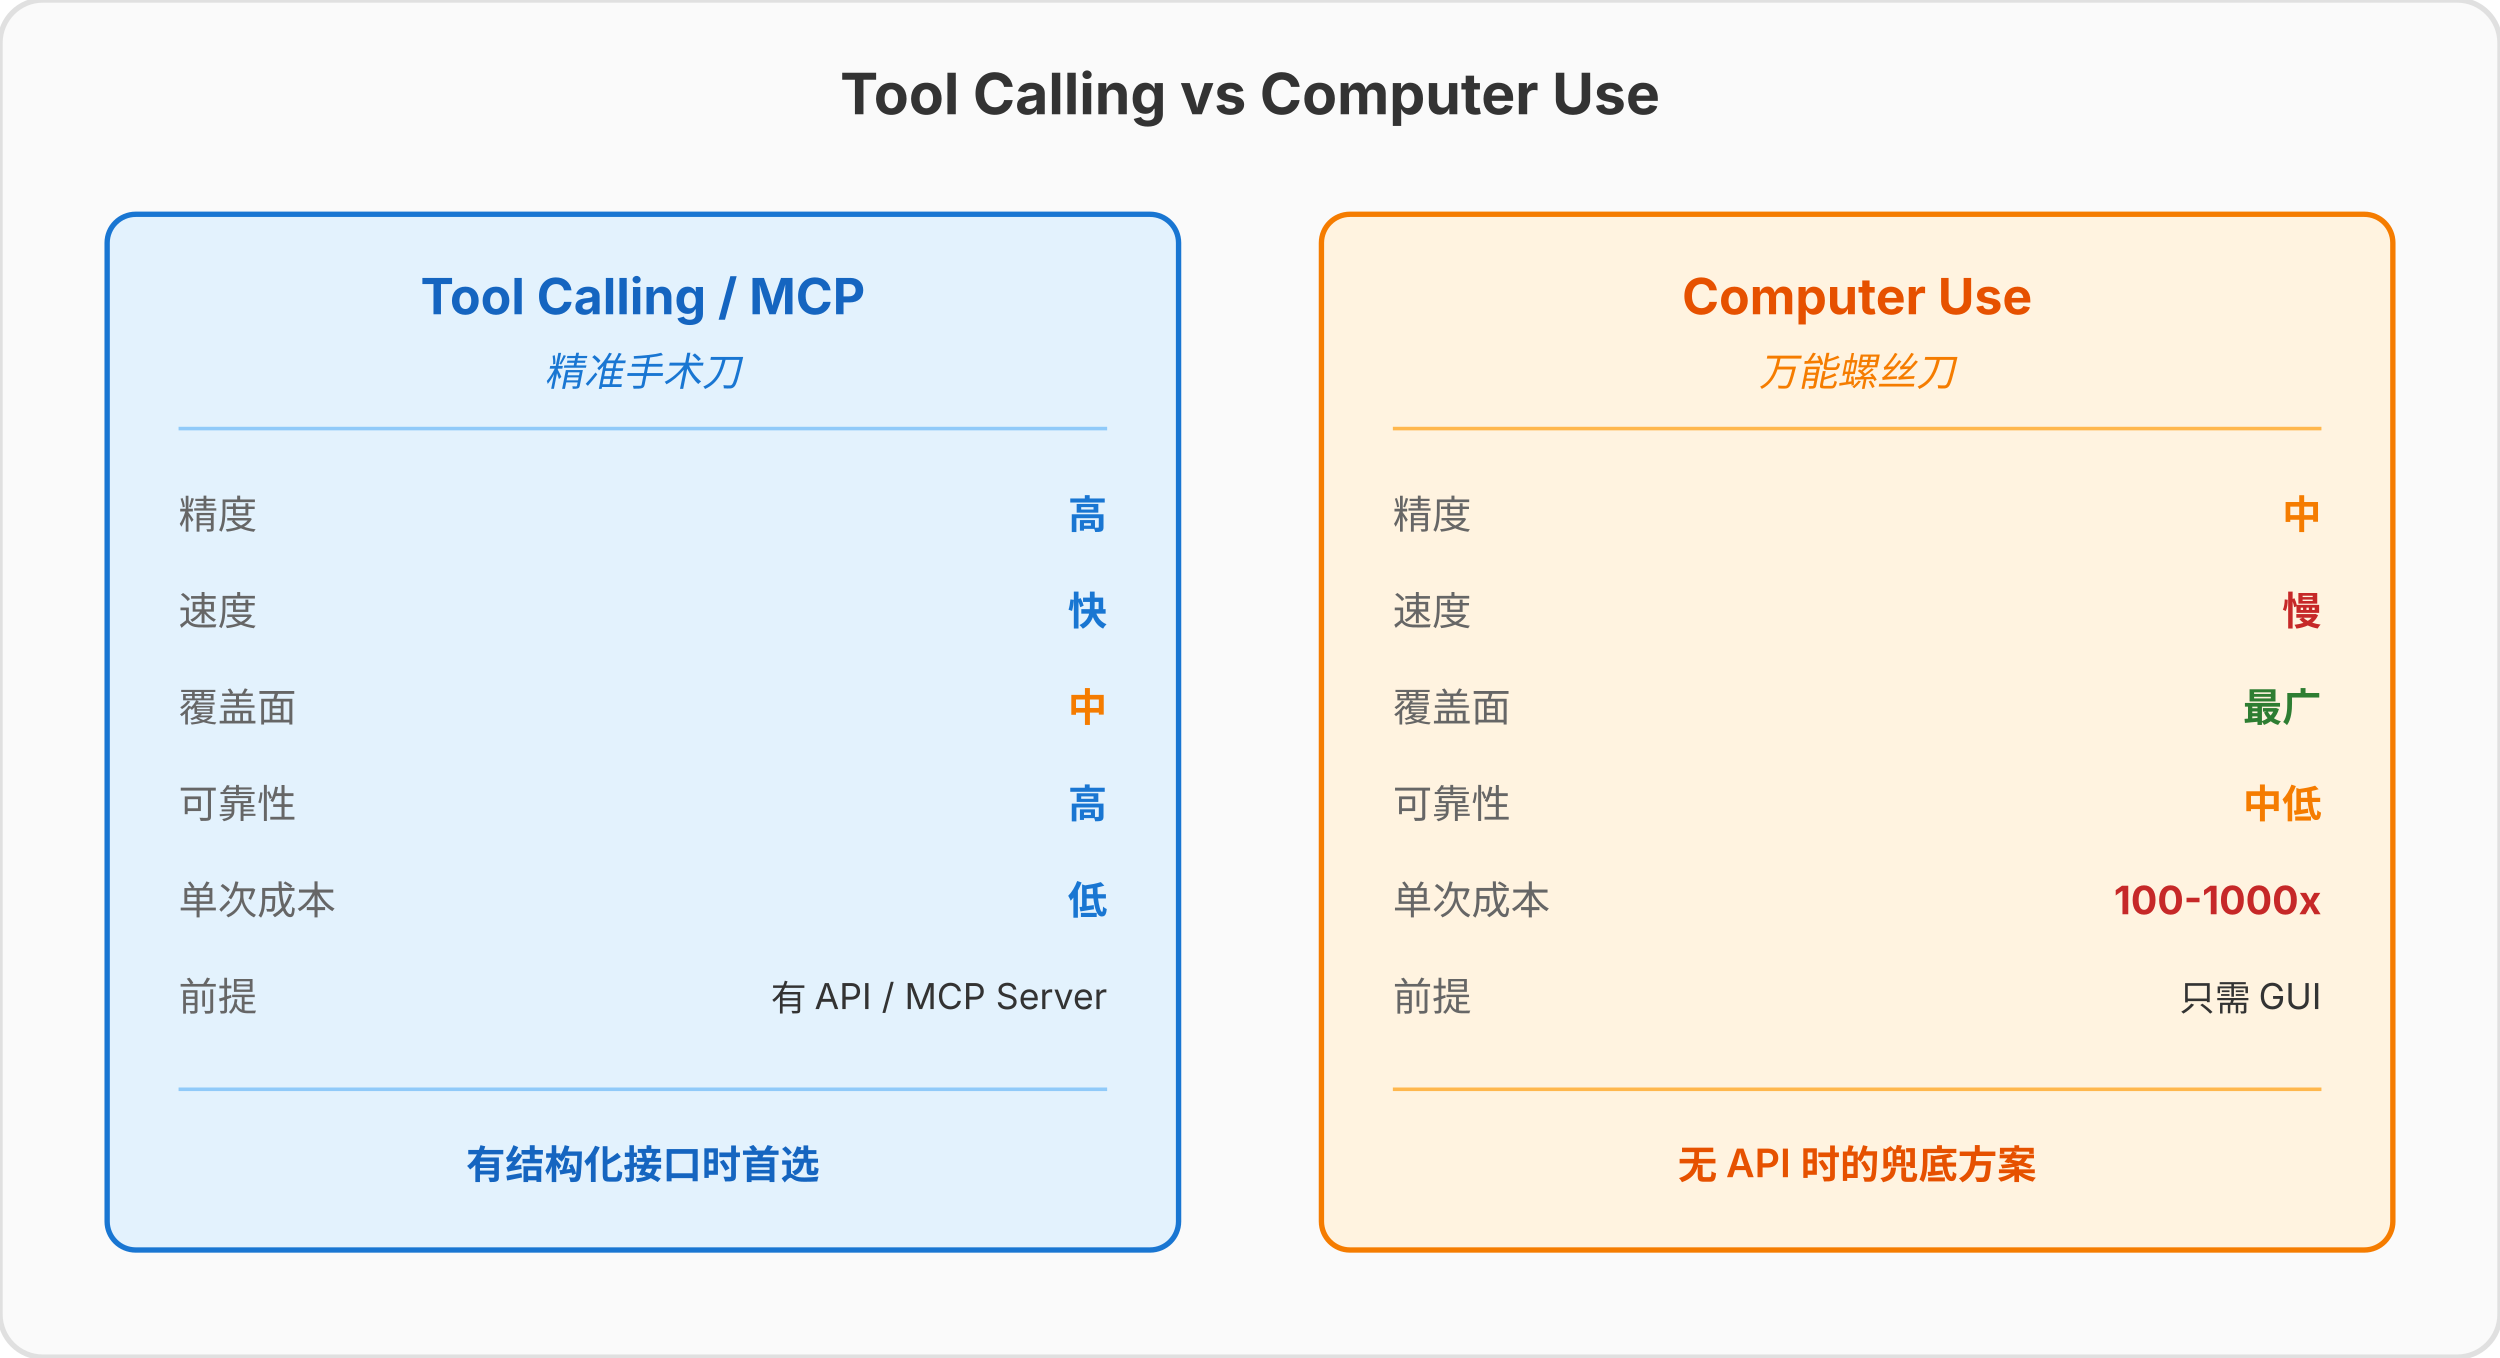
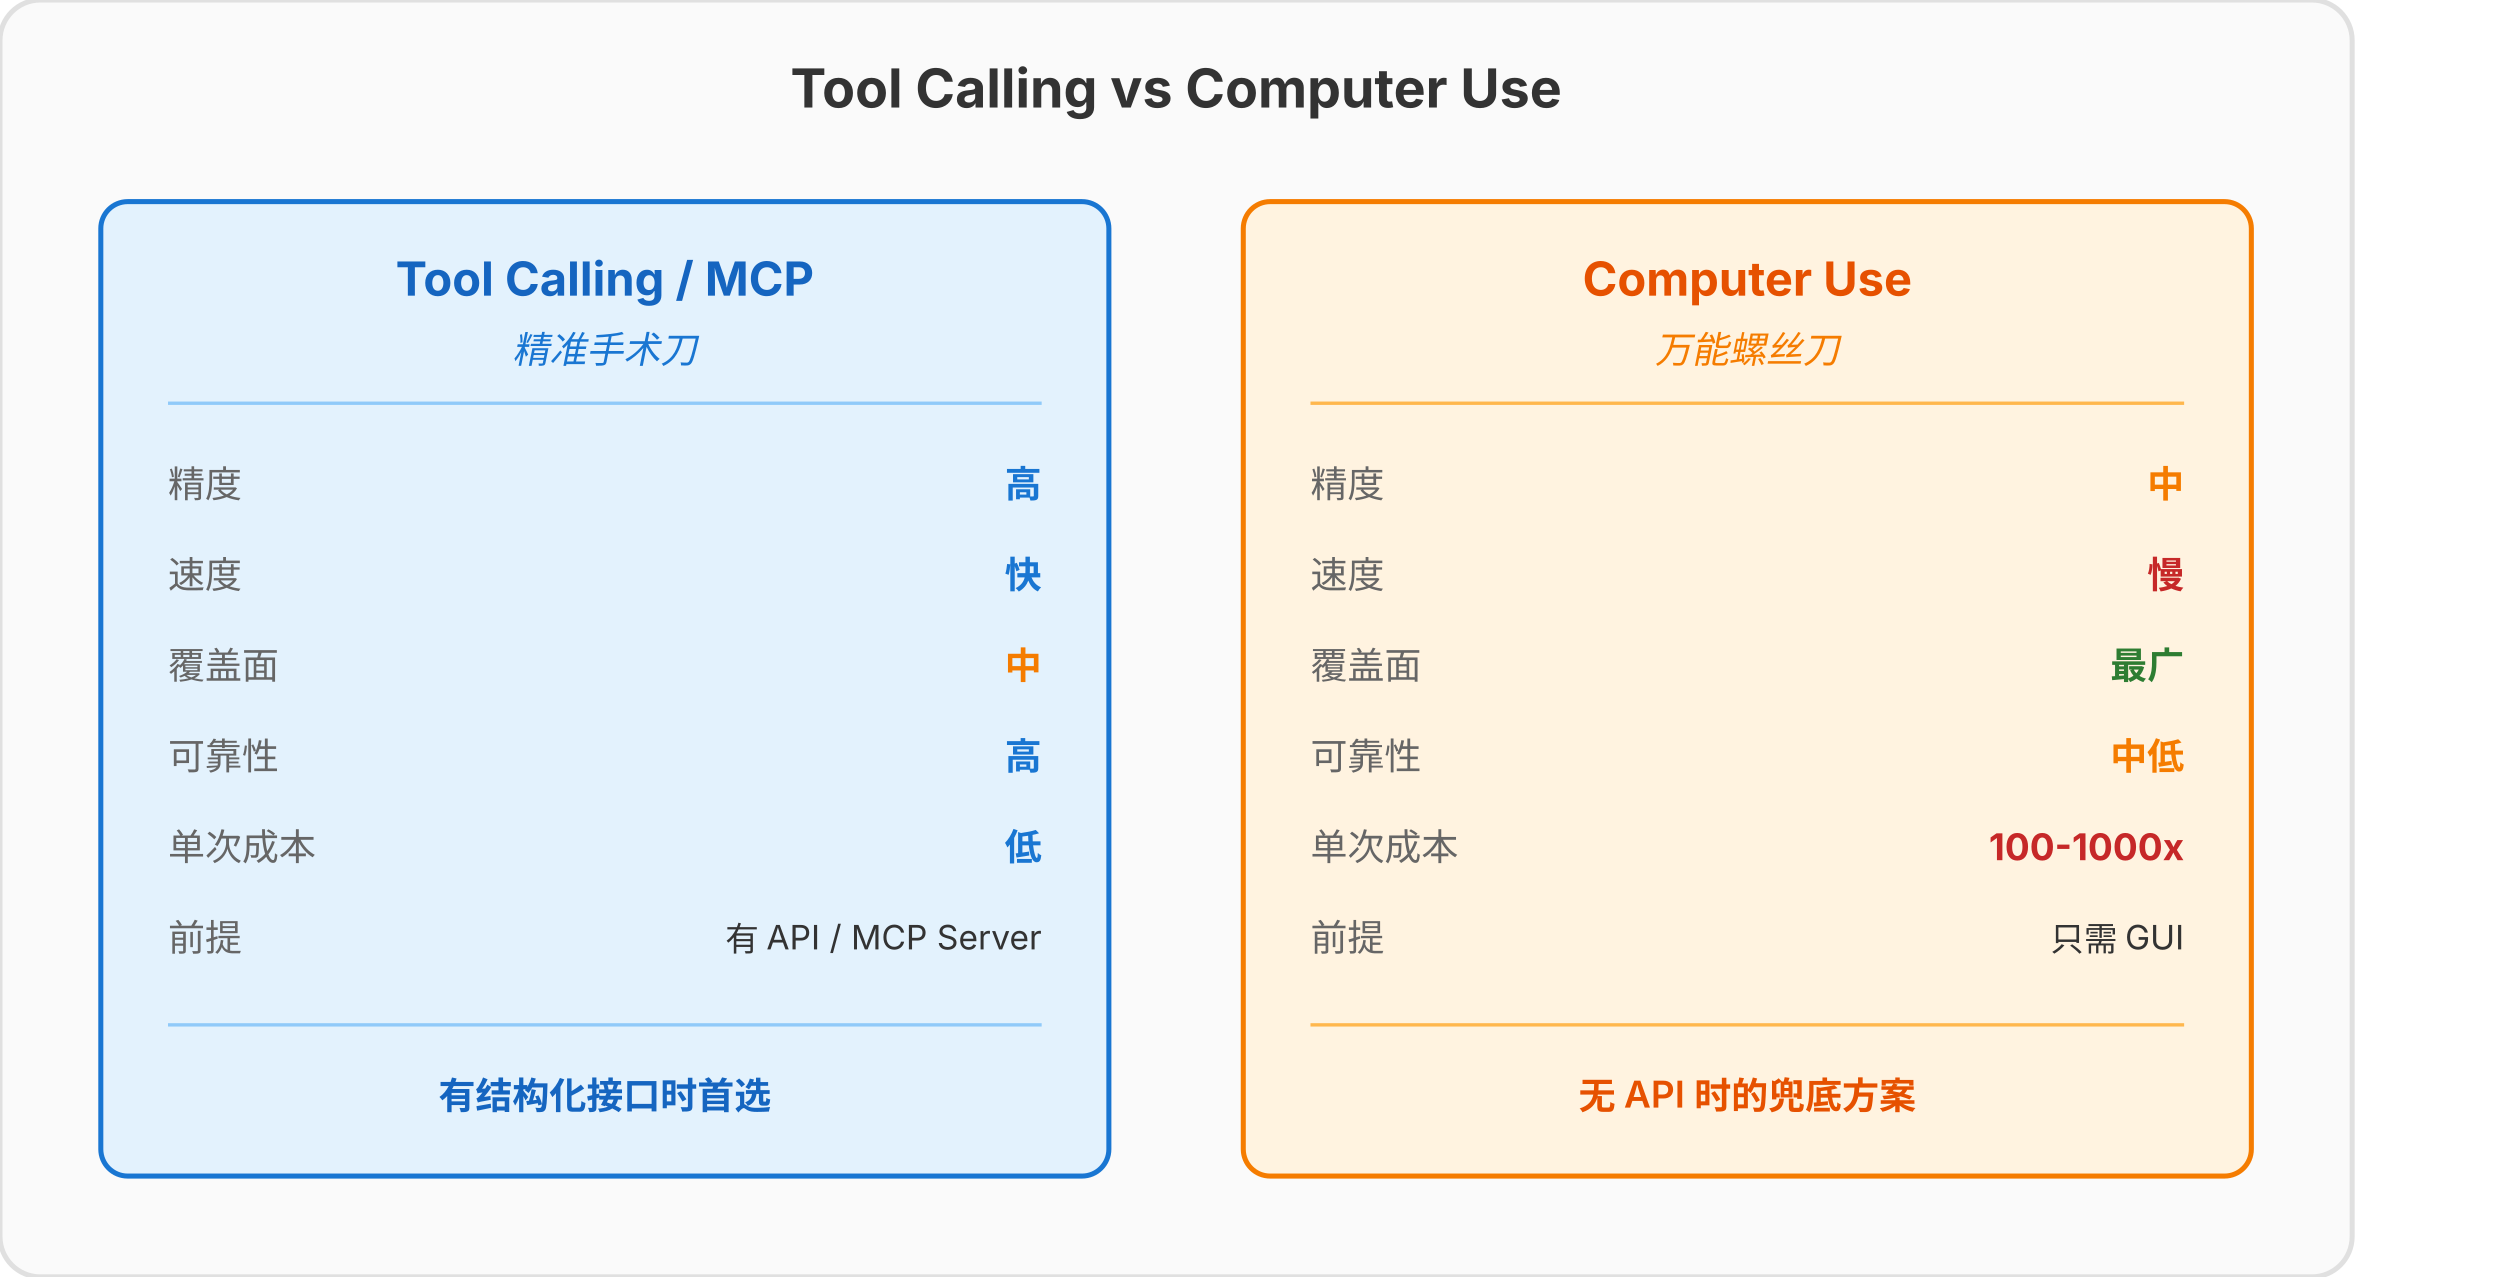
- <svg xmlns="http://www.w3.org/2000/svg" viewBox="0 0 700 380" font-family="system-ui, -apple-system, 'PingFang SC', sans-serif">
+ <svg xmlns="http://www.w3.org/2000/svg" viewBox="0 0 744 380" font-family="system-ui, -apple-system, 'PingFang SC', sans-serif">
  <rect width="700" height="380" rx="12" fill="#fafafa" stroke="#e0e0e0" stroke-width="1.5" />
  <text x="350" y="32" text-anchor="middle" font-size="16" font-weight="bold" fill="#333">Tool Calling vs Computer Use</text>
  <rect x="30" y="60" width="300" height="290" rx="8" fill="#E3F2FD" stroke="#1976D2" stroke-width="1.5" />
  <text x="180" y="88" text-anchor="middle" font-size="14" font-weight="bold" fill="#1565C0">Tool Calling / MCP</text>
  <text x="180" y="108" text-anchor="middle" font-size="11" font-style="italic" fill="#1976D2">精准手术刀</text>
  <line x1="50" y1="120" x2="310" y2="120" stroke="#90CAF9" stroke-width="1" />
  <text x="50" y="148" font-size="11" fill="#666">精度</text>
  <text x="310" y="148" text-anchor="end" font-size="11" font-weight="bold" fill="#1976D2">高</text>
  <text x="50" y="175" font-size="11" fill="#666">速度</text>
  <text x="310" y="175" text-anchor="end" font-size="11" font-weight="bold" fill="#1976D2">快</text>
  <text x="50" y="202" font-size="11" fill="#666">覆盖面</text>
  <text x="310" y="202" text-anchor="end" font-size="11" font-weight="bold" fill="#F57C00">中</text>
  <text x="50" y="229" font-size="11" fill="#666">可靠性</text>
  <text x="310" y="229" text-anchor="end" font-size="11" font-weight="bold" fill="#1976D2">高</text>
  <text x="50" y="256" font-size="11" fill="#666">单次成本</text>
  <text x="310" y="256" text-anchor="end" font-size="11" font-weight="bold" fill="#1976D2">低</text>
  <text x="50" y="283" font-size="11" fill="#666">前提</text>
  <text x="310" y="283" text-anchor="end" font-size="10" fill="#333">有 API / MCP Server</text>
  <line x1="50" y1="305" x2="310" y2="305" stroke="#90CAF9" stroke-width="1" />
  <text x="180" y="330" text-anchor="middle" font-size="11" fill="#1565C0" font-weight="600">有结构化接口时首选</text>
  <rect x="370" y="60" width="300" height="290" rx="8" fill="#FFF3E0" stroke="#F57C00" stroke-width="1.5" />
  <text x="520" y="88" text-anchor="middle" font-size="14" font-weight="bold" fill="#E65100">Computer Use</text>
  <text x="520" y="108" text-anchor="middle" font-size="11" font-style="italic" fill="#F57C00">万能螺丝刀</text>
  <line x1="390" y1="120" x2="650" y2="120" stroke="#FFB74D" stroke-width="1" />
  <text x="390" y="148" font-size="11" fill="#666">精度</text>
  <text x="650" y="148" text-anchor="end" font-size="11" font-weight="bold" fill="#F57C00">中</text>
  <text x="390" y="175" font-size="11" fill="#666">速度</text>
  <text x="650" y="175" text-anchor="end" font-size="11" font-weight="bold" fill="#C62828">慢</text>
  <text x="390" y="202" font-size="11" fill="#666">覆盖面</text>
  <text x="650" y="202" text-anchor="end" font-size="11" font-weight="bold" fill="#2E7D32">最广</text>
  <text x="390" y="229" font-size="11" fill="#666">可靠性</text>
  <text x="650" y="229" text-anchor="end" font-size="11" font-weight="bold" fill="#F57C00">中低</text>
  <text x="390" y="256" font-size="11" fill="#666">单次成本</text>
  <text x="650" y="256" text-anchor="end" font-size="11" font-weight="bold" fill="#C62828">100-1000x</text>
  <text x="390" y="283" font-size="11" fill="#666">前提</text>
  <text x="650" y="283" text-anchor="end" font-size="10" fill="#333">只需 GUI</text>
  <line x1="390" y1="305" x2="650" y2="305" stroke="#FFB74D" stroke-width="1" />
  <text x="520" y="330" text-anchor="middle" font-size="11" fill="#E65100" font-weight="600">无 API 时的兜底方案</text>
</svg>
